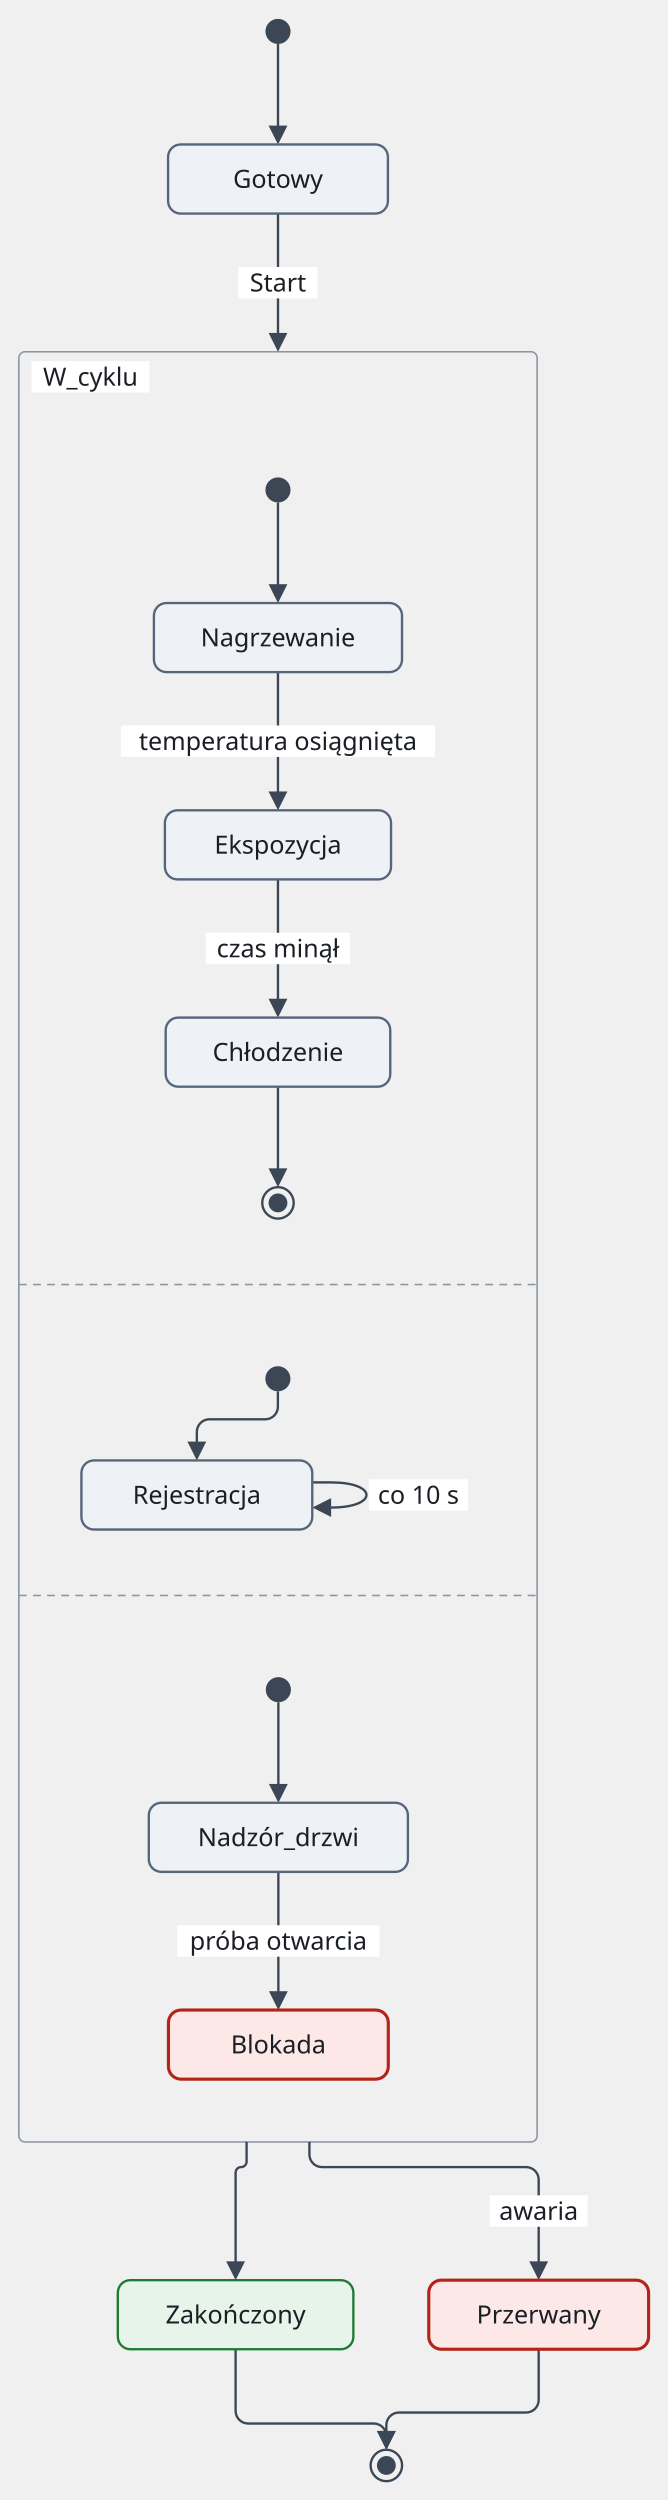
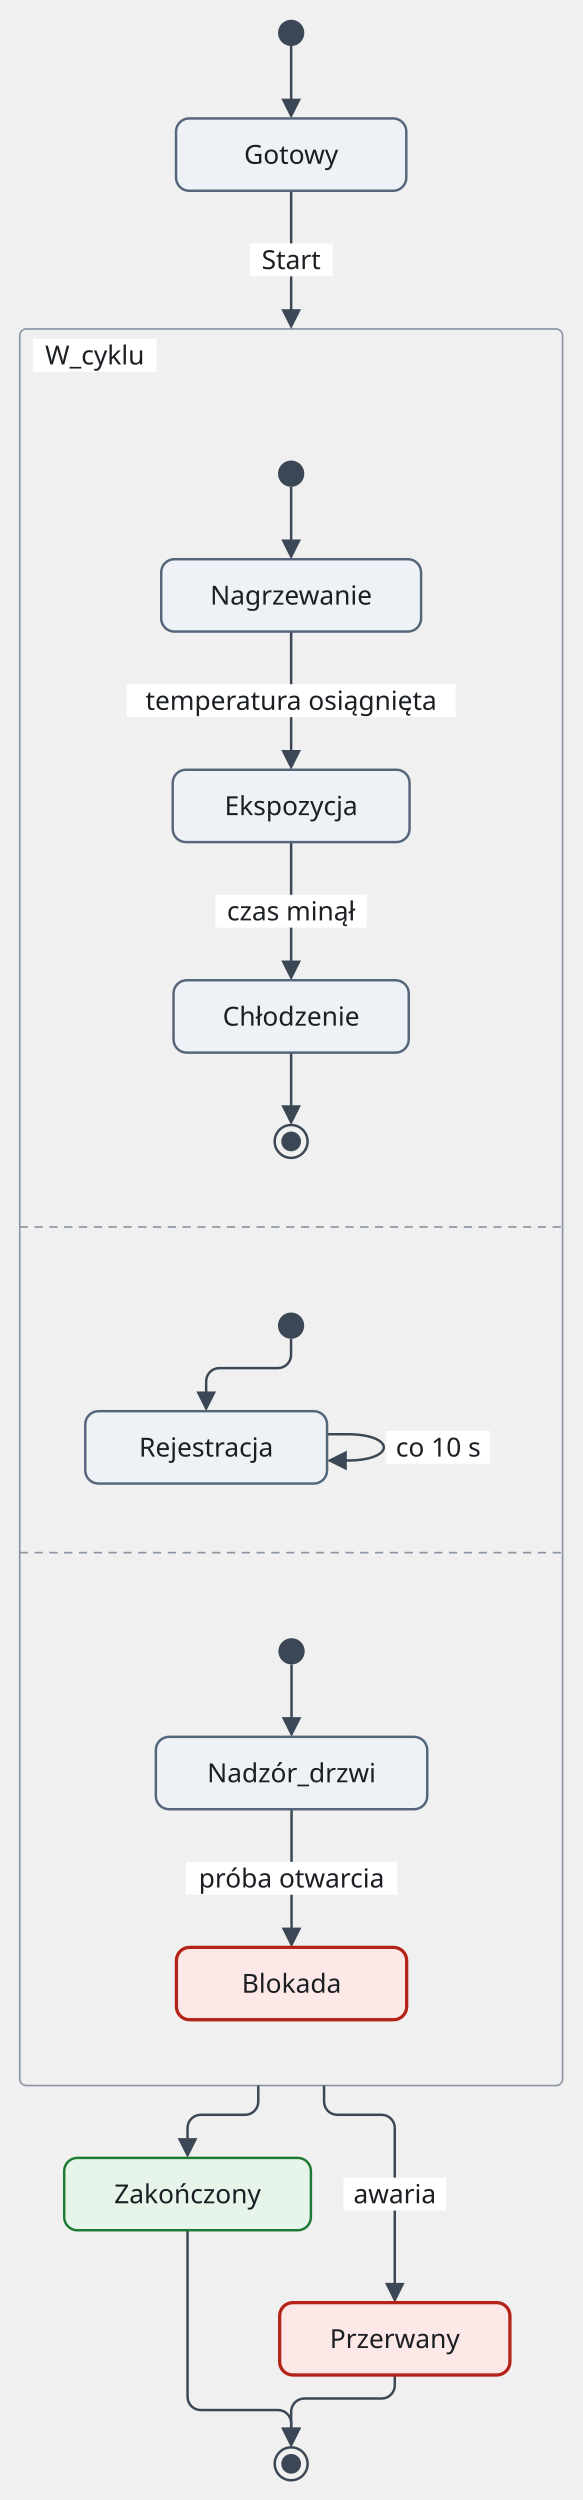
- <svg xmlns="http://www.w3.org/2000/svg" version="1.1" width="425.03" height="1592" viewBox="-12.03 -12 425.03 1592" role="img" font-family="Recursive, sans-serif" font-size="16">
-   <rect class="cluster" x="-0.03" y="212" width="330.05" height="1140" rx="4" fill="none" stroke="#8a94a3" stroke-width="1" />
-   <line class="region-divider" x1="-0.03" y1="806" x2="330.03" y2="806" fill="none" stroke="#8a94a3" stroke-width="1" stroke-dasharray="5 4" />
-   <line class="region-divider" x1="-0.03" y1="1004" x2="330.03" y2="1004" fill="none" stroke="#8a94a3" stroke-width="1" stroke-dasharray="5 4" />
-   <rect class="cluster" x="43.98" y="262" width="242" height="522" rx="4" fill="none" />
-   <rect class="cluster" x="19.92" y="828" width="290.1" height="154" rx="4" fill="none" />
-   <rect class="cluster" x="62.22" y="1026" width="205.5" height="306" rx="4" fill="none" />
-   <path class="edge" d="M164.98 308 L164.98 340 L164.98 363.6" fill="none" stroke="#3b4754" stroke-width="1.5" />
-   <path class="edge" d="M164.98 416 L164.98 448 L164.98 472 L164.98 495.6" fill="none" stroke="#3b4754" stroke-width="1.5" />
-   <path class="edge" d="M164.98 548 L164.98 580 L164.98 604 L164.98 627.6" fill="none" stroke="#3b4754" stroke-width="1.5" />
-   <path class="edge" d="M164.98 680 L164.98 712 L164.98 735.6" fill="none" stroke="#3b4754" stroke-width="1.5" />
-   <path class="edge" d="M186.83 932 L198.83 932 C228.83 932 228.83 948 198.83 948 L195.23 948" fill="none" stroke="#3b4754" stroke-width="1.5" />
-   <path class="edge" d="M164.93 874 L164.93 883.8 C164.93 888.2 161.32 891.8 156.92 891.8 L121.32 891.8 C116.92 891.8 113.32 895.4 113.32 899.8 L113.32 909.6" fill="none" stroke="#3b4754" stroke-width="1.5" />
-   <path class="edge" d="M165.23 1072 L165.23 1104 L165.23 1127.6" fill="none" stroke="#3b4754" stroke-width="1.5" />
-   <path class="edge" d="M165.23 1180 L165.23 1212 L165.23 1236 L165.23 1259.6" fill="none" stroke="#3b4754" stroke-width="1.5" />
-   <path class="edge" d="M165 16 L165 48 L165 71.6" fill="none" stroke="#3b4754" stroke-width="1.5" />
-   <path class="edge" d="M165 124 L165 156 L165 180 L165 203.6" fill="none" stroke="#3b4754" stroke-width="1.5" />
-   <path class="edge" d="M145 1352 L145 1364.5 C145 1366.43 143.43 1368 141.5 1368 L141.5 1368 C139.57 1368 138 1369.58 138 1371.5 L138 1384 L138 1408 L138 1431.6" fill="none" stroke="#3b4754" stroke-width="1.5" />
-   <path class="edge" d="M185 1352 L185 1360 C185 1364.4 188.6 1368 193 1368 L323 1368 C327.4 1368 331 1371.6 331 1376 L331 1384 L331 1408 L331 1431.6" fill="none" stroke="#3b4754" stroke-width="1.5" />
-   <path class="edge" d="M138 1484 L138 1516 L138 1523.3 C138 1527.7 141.6 1531.3 146 1531.3 L226 1531.3 C230.4 1531.3 234 1534.9 234 1539.3 L234 1539.6" fill="none" stroke="#3b4754" stroke-width="1.5" />
-   <path class="edge" d="M331 1484 L331 1516 L331 1516.3 C331 1520.7 327.4 1524.3 323 1524.3 L242 1524.3 C237.6 1524.3 234 1527.9 234 1532.3 L234 1539.6" fill="none" stroke="#3b4754" stroke-width="1.5" />
-   <rect class="cluster-title-background" x="7.97" y="218" width="75.2" height="20" fill="#ffffff" />
-   <rect class="cluster-title-background" x="51.98" y="268" width="8" height="0" fill="#ffffff" />
-   <rect class="edge-label-background" x="64.98" y="450" width="200" height="20" fill="#ffffff" />
-   <rect class="edge-label-background" x="118.98" y="582" width="92" height="20" fill="#ffffff" />
-   <rect class="cluster-title-background" x="27.92" y="834" width="8" height="0" fill="#ffffff" />
-   <rect class="edge-label-background" x="222.83" y="930" width="63.2" height="20" fill="#ffffff" />
-   <rect class="cluster-title-background" x="70.22" y="1032" width="8" height="0" fill="#ffffff" />
-   <rect class="edge-label-background" x="100.83" y="1214" width="128.8" height="20" fill="#ffffff" />
-   <rect class="edge-label-background" x="139.8" y="158" width="50.4" height="20" fill="#ffffff" />
-   <rect class="edge-label-background" x="299.8" y="1386" width="62.4" height="20" fill="#ffffff" />
-   <polygon class="arrowhead" points="164.98,372 158.98,360 170.98,360" fill="#3b4754" />
-   <polygon class="arrowhead" points="164.98,504 158.98,492 170.98,492" fill="#3b4754" />
-   <polygon class="arrowhead" points="164.98,636 158.98,624 170.98,624" fill="#3b4754" />
-   <polygon class="arrowhead" points="164.98,744 158.98,732 170.98,732" fill="#3b4754" />
-   <polygon class="arrowhead" points="186.83,948 198.83,942 198.83,954" fill="#3b4754" />
-   <polygon class="arrowhead" points="113.32,918 107.32,906 119.32,906" fill="#3b4754" />
-   <polygon class="arrowhead" points="165.23,1136 159.23,1124 171.23,1124" fill="#3b4754" />
-   <polygon class="arrowhead" points="165.23,1268 159.23,1256 171.23,1256" fill="#3b4754" />
-   <polygon class="arrowhead" points="165,80 159,68 171,68" fill="#3b4754" />
-   <polygon class="arrowhead" points="165,212 159,200 171,200" fill="#3b4754" />
-   <polygon class="arrowhead" points="138,1440 132,1428 144,1428" fill="#3b4754" />
-   <polygon class="arrowhead" points="331,1440 325,1428 337,1428" fill="#3b4754" />
-   <polygon class="arrowhead" points="234,1548 228,1536 240,1536" fill="#3b4754" />
-   <polygon class="arrowhead" points="234,1548 228,1536 240,1536" fill="#3b4754" />
+ <svg xmlns="http://www.w3.org/2000/svg" version="1.1" width="354.05" height="1520" viewBox="-12.03 -12 354.05 1520" role="img" font-family="Recursive, sans-serif" font-size="16">
+   <rect class="cluster" x="-0.03" y="188" width="330.05" height="1068" rx="4" fill="none" stroke="#8a94a3" stroke-width="1" />
+   <line class="region-divider" x1="-0.03" y1="734" x2="330.03" y2="734" fill="none" stroke="#8a94a3" stroke-width="1" stroke-dasharray="5 4" />
+   <line class="region-divider" x1="-0.03" y1="932" x2="330.03" y2="932" fill="none" stroke="#8a94a3" stroke-width="1" stroke-dasharray="5 4" />
+   <rect class="cluster" x="43.98" y="238" width="242" height="474" rx="4" fill="none" />
+   <rect class="cluster" x="19.92" y="756" width="290.1" height="154" rx="4" fill="none" />
+   <rect class="cluster" x="62.22" y="954" width="205.5" height="282" rx="4" fill="none" />
+   <path class="edge" d="M164.98 284 L164.98 319.6" fill="none" stroke="#3b4754" stroke-width="1.5" />
+   <path class="edge" d="M164.98 372 L164.98 402 L164.98 426 L164.98 447.6" fill="none" stroke="#3b4754" stroke-width="1.5" />
+   <path class="edge" d="M164.98 500 L164.98 530 L164.98 554 L164.98 575.6" fill="none" stroke="#3b4754" stroke-width="1.5" />
+   <path class="edge" d="M164.98 628 L164.98 663.6" fill="none" stroke="#3b4754" stroke-width="1.5" />
+   <path class="edge" d="M186.83 860 L198.83 860 C228.83 860 228.83 876 198.83 876 L195.23 876" fill="none" stroke="#3b4754" stroke-width="1.5" />
+   <path class="edge" d="M164.93 802 L164.93 811.8 C164.93 816.2 161.32 819.8 156.92 819.8 L121.32 819.8 C116.92 819.8 113.32 823.4 113.32 827.8 L113.32 837.6" fill="none" stroke="#3b4754" stroke-width="1.5" />
+   <path class="edge" d="M165.23 1000 L165.23 1035.6" fill="none" stroke="#3b4754" stroke-width="1.5" />
+   <path class="edge" d="M165.23 1088 L165.23 1118 L165.23 1142 L165.23 1163.6" fill="none" stroke="#3b4754" stroke-width="1.5" />
+   <path class="edge" d="M165 16 L165 51.6" fill="none" stroke="#3b4754" stroke-width="1.5" />
+   <path class="edge" d="M165 104 L165 134 L165 158 L165 179.6" fill="none" stroke="#3b4754" stroke-width="1.5" />
+   <path class="edge" d="M145 1256 L145 1265.8 C145 1270.2 141.4 1273.8 137 1273.8 L110 1273.8 C105.6 1273.8 102 1277.4 102 1281.8 L102 1291.6" fill="none" stroke="#3b4754" stroke-width="1.5" />
+   <path class="edge" d="M185 1256 L185 1265.8 C185 1270.2 188.6 1273.8 193 1273.8 L220 1273.8 C224.4 1273.8 228 1277.4 228 1281.8 L228 1300 L228 1344 L228 1379.6" fill="none" stroke="#3b4754" stroke-width="1.5" />
+   <path class="edge" d="M102 1344 L102 1388 L102 1432 L102 1445.3 C102 1449.7 105.6 1453.3 110 1453.3 L157 1453.3 C161.4 1453.3 165 1456.9 165 1461.3 L165 1467.6" fill="none" stroke="#3b4754" stroke-width="1.5" />
+   <path class="edge" d="M228 1432 L228 1438.3 C228 1442.7 224.4 1446.3 220 1446.3 L173 1446.3 C168.6 1446.3 165 1449.9 165 1454.3 L165 1467.6" fill="none" stroke="#3b4754" stroke-width="1.5" />
+   <rect class="cluster-title-background" x="7.97" y="194" width="75.2" height="20" fill="#ffffff" />
+   <rect class="cluster-title-background" x="51.98" y="244" width="8" height="0" fill="#ffffff" />
+   <rect class="edge-label-background" x="64.98" y="404" width="200" height="20" fill="#ffffff" />
+   <rect class="edge-label-background" x="118.98" y="532" width="92" height="20" fill="#ffffff" />
+   <rect class="cluster-title-background" x="27.92" y="762" width="8" height="0" fill="#ffffff" />
+   <rect class="edge-label-background" x="222.83" y="858" width="63.2" height="20" fill="#ffffff" />
+   <rect class="cluster-title-background" x="70.22" y="960" width="8" height="0" fill="#ffffff" />
+   <rect class="edge-label-background" x="100.83" y="1120" width="128.8" height="20" fill="#ffffff" />
+   <rect class="edge-label-background" x="139.8" y="136" width="50.4" height="20" fill="#ffffff" />
+   <rect class="edge-label-background" x="196.8" y="1312" width="62.4" height="20" fill="#ffffff" />
+   <polygon class="arrowhead" points="164.98,328 158.98,316 170.98,316" fill="#3b4754" />
+   <polygon class="arrowhead" points="164.98,456 158.98,444 170.98,444" fill="#3b4754" />
+   <polygon class="arrowhead" points="164.98,584 158.98,572 170.98,572" fill="#3b4754" />
+   <polygon class="arrowhead" points="164.98,672 158.98,660 170.98,660" fill="#3b4754" />
+   <polygon class="arrowhead" points="186.83,876 198.83,870 198.83,882" fill="#3b4754" />
+   <polygon class="arrowhead" points="113.32,846 107.32,834 119.32,834" fill="#3b4754" />
+   <polygon class="arrowhead" points="165.23,1044 159.23,1032 171.23,1032" fill="#3b4754" />
+   <polygon class="arrowhead" points="165.23,1172 159.23,1160 171.23,1160" fill="#3b4754" />
+   <polygon class="arrowhead" points="165,60 159,48 171,48" fill="#3b4754" />
+   <polygon class="arrowhead" points="165,188 159,176 171,176" fill="#3b4754" />
+   <polygon class="arrowhead" points="102,1300 96,1288 108,1288" fill="#3b4754" />
+   <polygon class="arrowhead" points="228,1388 222,1376 234,1376" fill="#3b4754" />
+   <polygon class="arrowhead" points="165,1476 159,1464 171,1464" fill="#3b4754" />
+   <polygon class="arrowhead" points="165,1476 159,1464 171,1464" fill="#3b4754" />
  <circle class="node" cx="165" cy="8" r="8" fill="#3b4754" />
-   <rect class="node" x="95" y="80" width="140" height="44" rx="8" fill="#eef2f7" stroke="#55657a" stroke-width="1.5" />
-   <circle class="node" cx="164.98" cy="300" r="8" fill="#3b4754" />
-   <rect class="node" x="85.98" y="372" width="158" height="44" rx="8" fill="#eef2f7" stroke="#55657a" stroke-width="1.5" />
-   <rect class="node" x="92.98" y="504" width="144" height="44" rx="8" fill="#eef2f7" stroke="#55657a" stroke-width="1.5" />
-   <rect class="node" x="93.48" y="636" width="143" height="44" rx="8" fill="#eef2f7" stroke="#55657a" stroke-width="1.5" />
-   <circle class="node" cx="164.98" cy="754" r="10" fill="none" stroke="#3b4754" stroke-width="1.5" />
-   <circle class="node-detail" cx="164.98" cy="754" r="6" fill="#3b4754" />
-   <circle class="node" cx="164.93" cy="866" r="8" fill="#3b4754" />
-   <rect class="node" x="39.82" y="918" width="147" height="44" rx="8" fill="#eef2f7" stroke="#55657a" stroke-width="1.5" />
-   <circle class="node" cx="165.23" cy="1064" r="8" fill="#3b4754" />
-   <rect class="node" x="82.73" y="1136" width="165" height="44" rx="8" fill="#eef2f7" stroke="#55657a" stroke-width="1.5" />
-   <rect class="node" x="95.23" y="1268" width="140" height="44" rx="8" fill="#fde8e8" stroke="#b42318" stroke-width="2" />
-   <rect class="node" x="63" y="1440" width="150" height="44" rx="8" fill="#e6f4ea" stroke="#1e7b34" stroke-width="1.5" />
-   <rect class="node" x="261" y="1440" width="140" height="44" rx="8" fill="#fde8e8" stroke="#b42318" stroke-width="2" />
-   <circle class="node" cx="234" cy="1558" r="10" fill="none" stroke="#3b4754" stroke-width="1.5" />
-   <circle class="node-detail" cx="234" cy="1558" r="6" fill="#3b4754" />
-   <text class="node-label" x="165" y="107.6" text-anchor="middle" fill="#1b1f24">Gotowy</text>
-   <text class="cluster-title" x="45.58" y="233.6" text-anchor="middle" fill="#1b1f24">W_cyklu</text>
-   <text class="node-label" x="164.98" y="399.6" text-anchor="middle" fill="#1b1f24">Nagrzewanie</text>
-   <text class="node-label" x="164.98" y="531.6" text-anchor="middle" fill="#1b1f24">Ekspozycja</text>
-   <text class="node-label" x="164.98" y="663.6" text-anchor="middle" fill="#1b1f24">Chłodzenie</text>
-   <text class="edge-label" x="164.98" y="465.6" text-anchor="middle" fill="#1b1f24">temperatura osiągnięta</text>
-   <text class="edge-label" x="164.98" y="597.6" text-anchor="middle" fill="#1b1f24">czas minął</text>
-   <text class="node-label" x="113.32" y="945.6" text-anchor="middle" fill="#1b1f24">Rejestracja</text>
-   <text class="edge-label" x="254.43" y="945.6" text-anchor="middle" fill="#1b1f24">co 10 s</text>
-   <text class="node-label" x="165.23" y="1163.6" text-anchor="middle" fill="#1b1f24">Nadzór_drzwi</text>
-   <text class="node-label" x="165.23" y="1295.6" text-anchor="middle" fill="#1b1f24">Blokada</text>
-   <text class="edge-label" x="165.23" y="1229.6" text-anchor="middle" fill="#1b1f24">próba otwarcia</text>
-   <text class="node-label" x="138" y="1467.6" text-anchor="middle" fill="#1b1f24">Zakończony</text>
-   <text class="node-label" x="331" y="1467.6" text-anchor="middle" fill="#1b1f24">Przerwany</text>
-   <text class="edge-label" x="165" y="173.6" text-anchor="middle" fill="#1b1f24">Start</text>
-   <text class="edge-label" x="331" y="1401.6" text-anchor="middle" fill="#1b1f24">awaria</text>
+   <rect class="node" x="95" y="60" width="140" height="44" rx="8" fill="#eef2f7" stroke="#55657a" stroke-width="1.5" />
+   <circle class="node" cx="164.98" cy="276" r="8" fill="#3b4754" />
+   <rect class="node" x="85.98" y="328" width="158" height="44" rx="8" fill="#eef2f7" stroke="#55657a" stroke-width="1.5" />
+   <rect class="node" x="92.98" y="456" width="144" height="44" rx="8" fill="#eef2f7" stroke="#55657a" stroke-width="1.5" />
+   <rect class="node" x="93.48" y="584" width="143" height="44" rx="8" fill="#eef2f7" stroke="#55657a" stroke-width="1.5" />
+   <circle class="node" cx="164.98" cy="682" r="10" fill="none" stroke="#3b4754" stroke-width="1.5" />
+   <circle class="node-detail" cx="164.98" cy="682" r="6" fill="#3b4754" />
+   <circle class="node" cx="164.93" cy="794" r="8" fill="#3b4754" />
+   <rect class="node" x="39.82" y="846" width="147" height="44" rx="8" fill="#eef2f7" stroke="#55657a" stroke-width="1.5" />
+   <circle class="node" cx="165.23" cy="992" r="8" fill="#3b4754" />
+   <rect class="node" x="82.73" y="1044" width="165" height="44" rx="8" fill="#eef2f7" stroke="#55657a" stroke-width="1.5" />
+   <rect class="node" x="95.23" y="1172" width="140" height="44" rx="8" fill="#fde8e8" stroke="#b42318" stroke-width="2" />
+   <rect class="node" x="27" y="1300" width="150" height="44" rx="8" fill="#e6f4ea" stroke="#1e7b34" stroke-width="1.5" />
+   <rect class="node" x="158" y="1388" width="140" height="44" rx="8" fill="#fde8e8" stroke="#b42318" stroke-width="2" />
+   <circle class="node" cx="165" cy="1486" r="10" fill="none" stroke="#3b4754" stroke-width="1.5" />
+   <circle class="node-detail" cx="165" cy="1486" r="6" fill="#3b4754" />
+   <text class="node-label" x="165" y="87.6" text-anchor="middle" fill="#1b1f24">Gotowy</text>
+   <text class="cluster-title" x="45.58" y="209.6" text-anchor="middle" fill="#1b1f24">W_cyklu</text>
+   <text class="node-label" x="164.98" y="355.6" text-anchor="middle" fill="#1b1f24">Nagrzewanie</text>
+   <text class="node-label" x="164.98" y="483.6" text-anchor="middle" fill="#1b1f24">Ekspozycja</text>
+   <text class="node-label" x="164.98" y="611.6" text-anchor="middle" fill="#1b1f24">Chłodzenie</text>
+   <text class="edge-label" x="164.98" y="419.6" text-anchor="middle" fill="#1b1f24">temperatura osiągnięta</text>
+   <text class="edge-label" x="164.98" y="547.6" text-anchor="middle" fill="#1b1f24">czas minął</text>
+   <text class="node-label" x="113.32" y="873.6" text-anchor="middle" fill="#1b1f24">Rejestracja</text>
+   <text class="edge-label" x="254.43" y="873.6" text-anchor="middle" fill="#1b1f24">co 10 s</text>
+   <text class="node-label" x="165.23" y="1071.6" text-anchor="middle" fill="#1b1f24">Nadzór_drzwi</text>
+   <text class="node-label" x="165.23" y="1199.6" text-anchor="middle" fill="#1b1f24">Blokada</text>
+   <text class="edge-label" x="165.23" y="1135.6" text-anchor="middle" fill="#1b1f24">próba otwarcia</text>
+   <text class="node-label" x="102" y="1327.6" text-anchor="middle" fill="#1b1f24">Zakończony</text>
+   <text class="node-label" x="228" y="1415.6" text-anchor="middle" fill="#1b1f24">Przerwany</text>
+   <text class="edge-label" x="165" y="151.6" text-anchor="middle" fill="#1b1f24">Start</text>
+   <text class="edge-label" x="228" y="1327.6" text-anchor="middle" fill="#1b1f24">awaria</text>
</svg>
